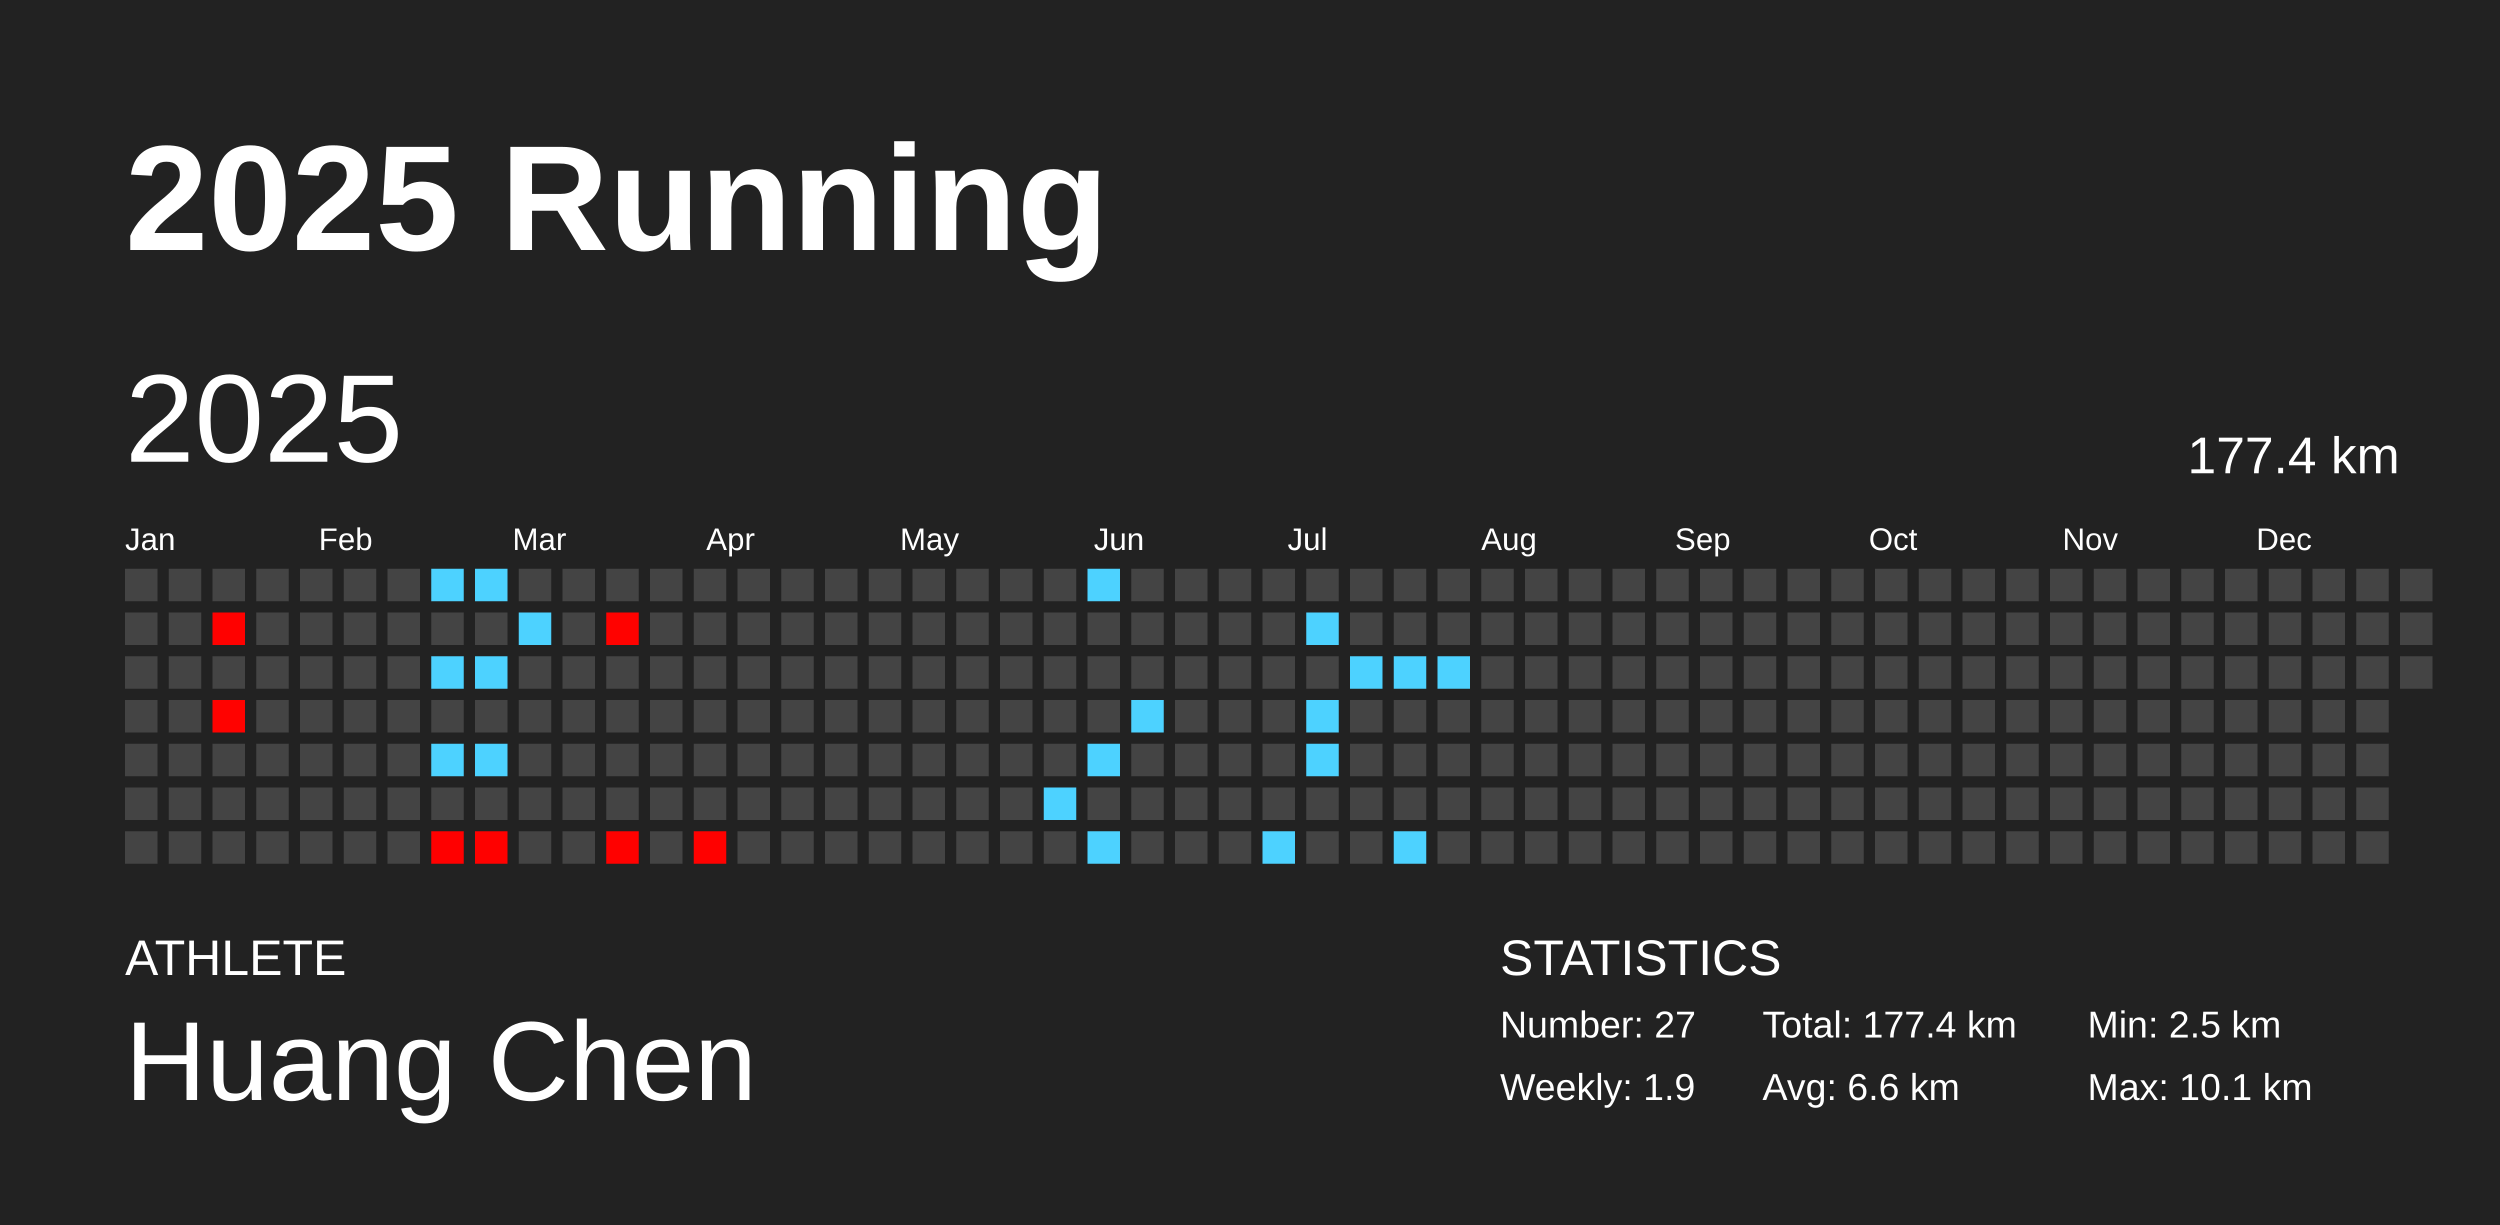
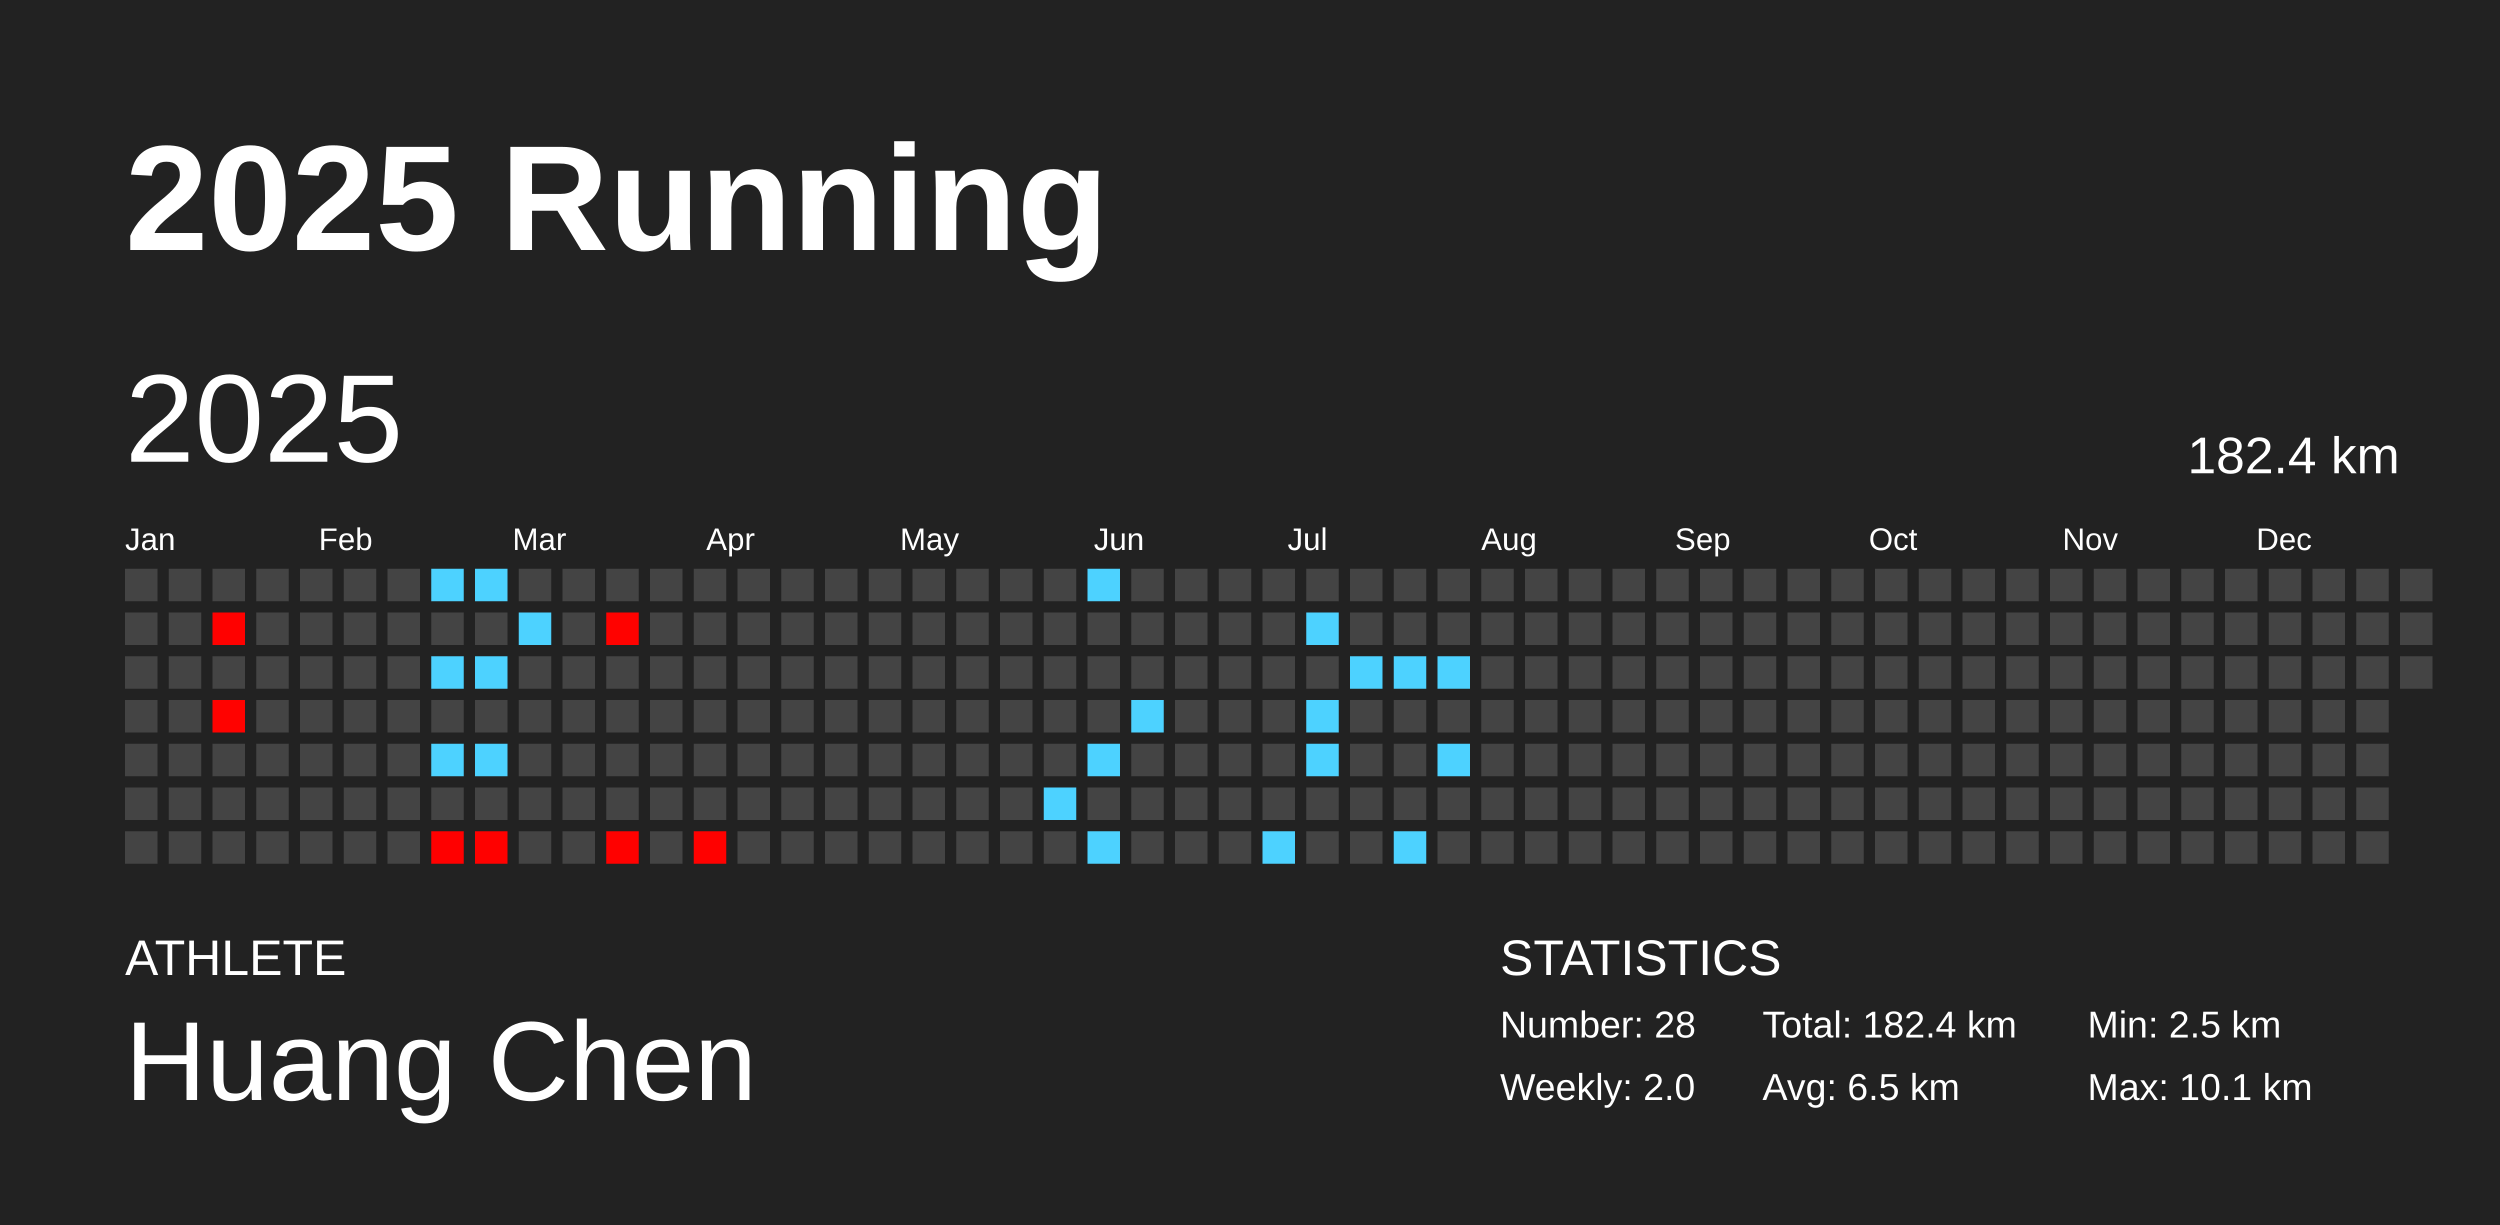
<svg xmlns="http://www.w3.org/2000/svg" baseProfile="full" height="98mm" version="1.1" viewBox="0,0,200,98" width="200mm">
  <defs />
  <rect fill="#222222" height="98" width="200" x="0" y="0" />
  <text fill="#FFFFFF" style="font-size:12px; font-family:Arial; font-weight:bold;" x="10" y="20">2025 Running</text>
  <text fill="#FFFFFF" style="font-size:4px; font-family:Arial" x="10" y="78">ATHLETE</text>
  <text fill="#FFFFFF" style="font-size:9px; font-family:Arial" x="10" y="88">Huang Chen</text>
  <text fill="#FFFFFF" style="font-size:4px; font-family:Arial" x="120" y="78">STATISTICS</text>
-   <text fill="#FFFFFF" style="font-size:3px; font-family:Arial" x="120" y="83">Number: 27</text>
-   <text fill="#FFFFFF" style="font-size:3px; font-family:Arial" x="120" y="88">Weekly: 1.9</text>
-   <text fill="#FFFFFF" style="font-size:3px; font-family:Arial" x="141" y="83">Total: 177.4 km</text>
-   <text fill="#FFFFFF" style="font-size:3px; font-family:Arial" x="141" y="88">Avg: 6.6 km</text>
+   <text fill="#FFFFFF" style="font-size:3px; font-family:Arial" x="120" y="83">Number: 28</text>
+   <text fill="#FFFFFF" style="font-size:3px; font-family:Arial" x="120" y="88">Weekly: 2.0</text>
+   <text fill="#FFFFFF" style="font-size:3px; font-family:Arial" x="141" y="83">Total: 182.4 km</text>
+   <text fill="#FFFFFF" style="font-size:3px; font-family:Arial" x="141" y="88">Avg: 6.5 km</text>
  <text fill="#FFFFFF" style="font-size:3px; font-family:Arial" x="167" y="83">Min: 2.5 km</text>
  <text fill="#FFFFFF" style="font-size:3px; font-family:Arial" x="167" y="88">Max: 10.1 km</text>
  <text dominant-baseline="hanging" fill="#FFFFFF" style="font-size:10.0px; font-family:Arial;" x="10" y="30">2025</text>
-   <text dominant-baseline="hanging" fill="#FFFFFF" style="font-size:4.125px; font-family:Arial;" x="175" y="35">177.4 km</text>
+   <text dominant-baseline="hanging" fill="#FFFFFF" style="font-size:4.125px; font-family:Arial;" x="175" y="35">182.4 km</text>
  <text fill="#FFFFFF" style="font-size:2.5px; font-family:Arial" x="10.0" y="44">Jan</text>
  <text fill="#FFFFFF" style="font-size:2.5px; font-family:Arial" x="25.5" y="44">Feb</text>
  <text fill="#FFFFFF" style="font-size:2.5px; font-family:Arial" x="41.0" y="44">Mar</text>
  <text fill="#FFFFFF" style="font-size:2.5px; font-family:Arial" x="56.5" y="44">Apr</text>
  <text fill="#FFFFFF" style="font-size:2.5px; font-family:Arial" x="72.0" y="44">May</text>
  <text fill="#FFFFFF" style="font-size:2.5px; font-family:Arial" x="87.5" y="44">Jun</text>
  <text fill="#FFFFFF" style="font-size:2.5px; font-family:Arial" x="103.0" y="44">Jul</text>
  <text fill="#FFFFFF" style="font-size:2.5px; font-family:Arial" x="118.5" y="44">Aug</text>
  <text fill="#FFFFFF" style="font-size:2.5px; font-family:Arial" x="134.0" y="44">Sep</text>
  <text fill="#FFFFFF" style="font-size:2.5px; font-family:Arial" x="149.5" y="44">Oct</text>
  <text fill="#FFFFFF" style="font-size:2.5px; font-family:Arial" x="165.0" y="44">Nov</text>
  <text fill="#FFFFFF" style="font-size:2.5px; font-family:Arial" x="180.5" y="44">Dec</text>
  <rect fill="#444444" height="2.6" width="2.6" x="10.0" y="45.5" />
  <rect fill="#444444" height="2.6" width="2.6" x="10.0" y="49.0" />
  <rect fill="#444444" height="2.6" width="2.6" x="10.0" y="52.5" />
  <rect fill="#444444" height="2.6" width="2.6" x="10.0" y="56.0" />
  <rect fill="#444444" height="2.6" width="2.6" x="10.0" y="59.5" />
  <rect fill="#444444" height="2.6" width="2.6" x="10.0" y="63.0" />
  <rect fill="#444444" height="2.6" width="2.6" x="10.0" y="66.5" />
  <rect fill="#444444" height="2.6" width="2.6" x="13.5" y="45.5" />
  <rect fill="#444444" height="2.6" width="2.6" x="13.5" y="49.0" />
  <rect fill="#444444" height="2.6" width="2.6" x="13.5" y="52.5" />
  <rect fill="#444444" height="2.6" width="2.6" x="13.5" y="56.0" />
  <rect fill="#444444" height="2.6" width="2.6" x="13.5" y="59.5" />
  <rect fill="#444444" height="2.6" width="2.6" x="13.5" y="63.0" />
  <rect fill="#444444" height="2.6" width="2.6" x="13.5" y="66.5" />
  <rect fill="#444444" height="2.6" width="2.6" x="17.0" y="45.5" />
  <rect fill="#ff0100" height="2.6" width="2.6" x="17.0" y="49.0" />
  <rect fill="#444444" height="2.6" width="2.6" x="17.0" y="52.5" />
  <rect fill="#ff0200" height="2.6" width="2.6" x="17.0" y="56.0" />
  <rect fill="#444444" height="2.6" width="2.6" x="17.0" y="59.5" />
  <rect fill="#444444" height="2.6" width="2.6" x="17.0" y="63.0" />
  <rect fill="#444444" height="2.6" width="2.6" x="17.0" y="66.5" />
  <rect fill="#444444" height="2.6" width="2.6" x="20.5" y="45.5" />
  <rect fill="#444444" height="2.6" width="2.6" x="20.5" y="49.0" />
  <rect fill="#444444" height="2.6" width="2.6" x="20.5" y="52.5" />
  <rect fill="#444444" height="2.6" width="2.6" x="20.5" y="56.0" />
  <rect fill="#444444" height="2.6" width="2.6" x="20.5" y="59.5" />
  <rect fill="#444444" height="2.6" width="2.6" x="20.5" y="63.0" />
  <rect fill="#444444" height="2.6" width="2.6" x="20.5" y="66.5" />
  <rect fill="#444444" height="2.6" width="2.6" x="24.0" y="45.5" />
  <rect fill="#444444" height="2.6" width="2.6" x="24.0" y="49.0" />
  <rect fill="#444444" height="2.6" width="2.6" x="24.0" y="52.5" />
  <rect fill="#444444" height="2.6" width="2.6" x="24.0" y="56.0" />
  <rect fill="#444444" height="2.6" width="2.6" x="24.0" y="59.5" />
  <rect fill="#444444" height="2.6" width="2.6" x="24.0" y="63.0" />
  <rect fill="#444444" height="2.6" width="2.6" x="24.0" y="66.5" />
  <rect fill="#444444" height="2.6" width="2.6" x="27.5" y="45.5" />
  <rect fill="#444444" height="2.6" width="2.6" x="27.5" y="49.0" />
  <rect fill="#444444" height="2.6" width="2.6" x="27.5" y="52.5" />
  <rect fill="#444444" height="2.6" width="2.6" x="27.5" y="56.0" />
  <rect fill="#444444" height="2.6" width="2.6" x="27.5" y="59.5" />
  <rect fill="#444444" height="2.6" width="2.6" x="27.5" y="63.0" />
  <rect fill="#444444" height="2.6" width="2.6" x="27.5" y="66.5" />
  <rect fill="#444444" height="2.6" width="2.6" x="31.0" y="45.5" />
  <rect fill="#444444" height="2.6" width="2.6" x="31.0" y="49.0" />
  <rect fill="#444444" height="2.6" width="2.6" x="31.0" y="52.5" />
  <rect fill="#444444" height="2.6" width="2.6" x="31.0" y="56.0" />
  <rect fill="#444444" height="2.6" width="2.6" x="31.0" y="59.5" />
  <rect fill="#444444" height="2.6" width="2.6" x="31.0" y="63.0" />
  <rect fill="#444444" height="2.6" width="2.6" x="31.0" y="66.5" />
  <rect fill="#4dd2ff" height="2.6" width="2.6" x="34.5" y="45.5" />
  <rect fill="#444444" height="2.6" width="2.6" x="34.5" y="49.0" />
  <rect fill="#4dd2ff" height="2.6" width="2.6" x="34.5" y="52.5" />
  <rect fill="#444444" height="2.6" width="2.6" x="34.5" y="56.0" />
  <rect fill="#4dd2ff" height="2.6" width="2.6" x="34.5" y="59.5" />
  <rect fill="#444444" height="2.6" width="2.6" x="34.5" y="63.0" />
  <rect fill="#ff0000" height="2.6" width="2.6" x="34.5" y="66.5" />
  <rect fill="#4dd2ff" height="2.6" width="2.6" x="38.0" y="45.5" />
  <rect fill="#444444" height="2.6" width="2.6" x="38.0" y="49.0" />
  <rect fill="#4dd2ff" height="2.6" width="2.6" x="38.0" y="52.5" />
  <rect fill="#444444" height="2.6" width="2.6" x="38.0" y="56.0" />
  <rect fill="#4dd2ff" height="2.6" width="2.6" x="38.0" y="59.5" />
  <rect fill="#444444" height="2.6" width="2.6" x="38.0" y="63.0" />
  <rect fill="#ff0100" height="2.6" width="2.6" x="38.0" y="66.5" />
  <rect fill="#444444" height="2.6" width="2.6" x="41.5" y="45.5" />
  <rect fill="#4dd2ff" height="2.6" width="2.6" x="41.5" y="49.0" />
  <rect fill="#444444" height="2.6" width="2.6" x="41.5" y="52.5" />
  <rect fill="#444444" height="2.6" width="2.6" x="41.5" y="56.0" />
  <rect fill="#444444" height="2.6" width="2.6" x="41.5" y="59.5" />
  <rect fill="#444444" height="2.6" width="2.6" x="41.5" y="63.0" />
  <rect fill="#444444" height="2.6" width="2.6" x="41.5" y="66.5" />
  <rect fill="#444444" height="2.6" width="2.6" x="45.0" y="45.5" />
  <rect fill="#444444" height="2.6" width="2.6" x="45.0" y="49.0" />
  <rect fill="#444444" height="2.6" width="2.6" x="45.0" y="52.5" />
  <rect fill="#444444" height="2.6" width="2.6" x="45.0" y="56.0" />
  <rect fill="#444444" height="2.6" width="2.6" x="45.0" y="59.5" />
  <rect fill="#444444" height="2.6" width="2.6" x="45.0" y="63.0" />
  <rect fill="#444444" height="2.6" width="2.6" x="45.0" y="66.5" />
  <rect fill="#444444" height="2.6" width="2.6" x="48.5" y="45.5" />
  <rect fill="#ff0200" height="2.6" width="2.6" x="48.5" y="49.0" />
  <rect fill="#444444" height="2.6" width="2.6" x="48.5" y="52.5" />
  <rect fill="#444444" height="2.6" width="2.6" x="48.5" y="56.0" />
  <rect fill="#444444" height="2.6" width="2.6" x="48.5" y="59.5" />
  <rect fill="#444444" height="2.6" width="2.6" x="48.5" y="63.0" />
  <rect fill="#ff0100" height="2.6" width="2.6" x="48.5" y="66.5" />
  <rect fill="#444444" height="2.6" width="2.6" x="52.0" y="45.5" />
  <rect fill="#444444" height="2.6" width="2.6" x="52.0" y="49.0" />
  <rect fill="#444444" height="2.6" width="2.6" x="52.0" y="52.5" />
  <rect fill="#444444" height="2.6" width="2.6" x="52.0" y="56.0" />
  <rect fill="#444444" height="2.6" width="2.6" x="52.0" y="59.5" />
  <rect fill="#444444" height="2.6" width="2.6" x="52.0" y="63.0" />
  <rect fill="#444444" height="2.6" width="2.6" x="52.0" y="66.5" />
  <rect fill="#444444" height="2.6" width="2.6" x="55.5" y="45.5" />
  <rect fill="#444444" height="2.6" width="2.6" x="55.5" y="49.0" />
  <rect fill="#444444" height="2.6" width="2.6" x="55.5" y="52.5" />
  <rect fill="#444444" height="2.6" width="2.6" x="55.5" y="56.0" />
  <rect fill="#444444" height="2.6" width="2.6" x="55.5" y="59.5" />
  <rect fill="#444444" height="2.6" width="2.6" x="55.5" y="63.0" />
  <rect fill="#ff0100" height="2.6" width="2.6" x="55.5" y="66.5" />
  <rect fill="#444444" height="2.6" width="2.6" x="59.0" y="45.5" />
  <rect fill="#444444" height="2.6" width="2.6" x="59.0" y="49.0" />
  <rect fill="#444444" height="2.6" width="2.6" x="59.0" y="52.5" />
  <rect fill="#444444" height="2.6" width="2.6" x="59.0" y="56.0" />
  <rect fill="#444444" height="2.6" width="2.6" x="59.0" y="59.5" />
  <rect fill="#444444" height="2.6" width="2.6" x="59.0" y="63.0" />
  <rect fill="#444444" height="2.6" width="2.6" x="59.0" y="66.5" />
  <rect fill="#444444" height="2.6" width="2.6" x="62.5" y="45.5" />
  <rect fill="#444444" height="2.6" width="2.6" x="62.5" y="49.0" />
  <rect fill="#444444" height="2.6" width="2.6" x="62.5" y="52.5" />
  <rect fill="#444444" height="2.6" width="2.6" x="62.5" y="56.0" />
  <rect fill="#444444" height="2.6" width="2.6" x="62.5" y="59.5" />
  <rect fill="#444444" height="2.6" width="2.6" x="62.5" y="63.0" />
  <rect fill="#444444" height="2.6" width="2.6" x="62.5" y="66.5" />
  <rect fill="#444444" height="2.6" width="2.6" x="66.0" y="45.5" />
  <rect fill="#444444" height="2.6" width="2.6" x="66.0" y="49.0" />
  <rect fill="#444444" height="2.6" width="2.6" x="66.0" y="52.5" />
  <rect fill="#444444" height="2.6" width="2.6" x="66.0" y="56.0" />
  <rect fill="#444444" height="2.6" width="2.6" x="66.0" y="59.5" />
  <rect fill="#444444" height="2.6" width="2.6" x="66.0" y="63.0" />
  <rect fill="#444444" height="2.6" width="2.6" x="66.0" y="66.5" />
  <rect fill="#444444" height="2.6" width="2.6" x="69.5" y="45.5" />
  <rect fill="#444444" height="2.6" width="2.6" x="69.5" y="49.0" />
  <rect fill="#444444" height="2.6" width="2.6" x="69.5" y="52.5" />
  <rect fill="#444444" height="2.6" width="2.6" x="69.5" y="56.0" />
  <rect fill="#444444" height="2.6" width="2.6" x="69.5" y="59.5" />
  <rect fill="#444444" height="2.6" width="2.6" x="69.5" y="63.0" />
  <rect fill="#444444" height="2.6" width="2.6" x="69.5" y="66.5" />
  <rect fill="#444444" height="2.6" width="2.6" x="73.0" y="45.5" />
  <rect fill="#444444" height="2.6" width="2.6" x="73.0" y="49.0" />
  <rect fill="#444444" height="2.6" width="2.6" x="73.0" y="52.5" />
  <rect fill="#444444" height="2.6" width="2.6" x="73.0" y="56.0" />
  <rect fill="#444444" height="2.6" width="2.6" x="73.0" y="59.5" />
  <rect fill="#444444" height="2.6" width="2.6" x="73.0" y="63.0" />
  <rect fill="#444444" height="2.6" width="2.6" x="73.0" y="66.5" />
  <rect fill="#444444" height="2.6" width="2.6" x="76.5" y="45.5" />
  <rect fill="#444444" height="2.6" width="2.6" x="76.5" y="49.0" />
  <rect fill="#444444" height="2.6" width="2.6" x="76.5" y="52.5" />
  <rect fill="#444444" height="2.6" width="2.6" x="76.5" y="56.0" />
  <rect fill="#444444" height="2.6" width="2.6" x="76.5" y="59.5" />
  <rect fill="#444444" height="2.6" width="2.6" x="76.5" y="63.0" />
  <rect fill="#444444" height="2.6" width="2.6" x="76.5" y="66.5" />
  <rect fill="#444444" height="2.6" width="2.6" x="80.0" y="45.5" />
  <rect fill="#444444" height="2.6" width="2.6" x="80.0" y="49.0" />
  <rect fill="#444444" height="2.6" width="2.6" x="80.0" y="52.5" />
  <rect fill="#444444" height="2.6" width="2.6" x="80.0" y="56.0" />
  <rect fill="#444444" height="2.6" width="2.6" x="80.0" y="59.5" />
  <rect fill="#444444" height="2.6" width="2.6" x="80.0" y="63.0" />
  <rect fill="#444444" height="2.6" width="2.6" x="80.0" y="66.5" />
  <rect fill="#444444" height="2.6" width="2.6" x="83.5" y="45.5" />
  <rect fill="#444444" height="2.6" width="2.6" x="83.5" y="49.0" />
  <rect fill="#444444" height="2.6" width="2.6" x="83.5" y="52.5" />
  <rect fill="#444444" height="2.6" width="2.6" x="83.5" y="56.0" />
  <rect fill="#444444" height="2.6" width="2.6" x="83.5" y="59.5" />
  <rect fill="#4dd2ff" height="2.6" width="2.6" x="83.5" y="63.0" />
  <rect fill="#444444" height="2.6" width="2.6" x="83.5" y="66.5" />
  <rect fill="#4dd2ff" height="2.6" width="2.6" x="87.0" y="45.5" />
  <rect fill="#444444" height="2.6" width="2.6" x="87.0" y="49.0" />
  <rect fill="#444444" height="2.6" width="2.6" x="87.0" y="52.5" />
  <rect fill="#444444" height="2.6" width="2.6" x="87.0" y="56.0" />
  <rect fill="#4dd2ff" height="2.6" width="2.6" x="87.0" y="59.5" />
  <rect fill="#444444" height="2.6" width="2.6" x="87.0" y="63.0" />
  <rect fill="#4dd2ff" height="2.6" width="2.6" x="87.0" y="66.5" />
  <rect fill="#444444" height="2.6" width="2.6" x="90.5" y="45.5" />
  <rect fill="#444444" height="2.6" width="2.6" x="90.5" y="49.0" />
  <rect fill="#444444" height="2.6" width="2.6" x="90.5" y="52.5" />
  <rect fill="#4dd2ff" height="2.6" width="2.6" x="90.5" y="56.0" />
  <rect fill="#444444" height="2.6" width="2.6" x="90.5" y="59.5" />
  <rect fill="#444444" height="2.6" width="2.6" x="90.5" y="63.0" />
  <rect fill="#444444" height="2.6" width="2.6" x="90.5" y="66.5" />
  <rect fill="#444444" height="2.6" width="2.6" x="94.0" y="45.5" />
  <rect fill="#444444" height="2.6" width="2.6" x="94.0" y="49.0" />
  <rect fill="#444444" height="2.6" width="2.6" x="94.0" y="52.5" />
  <rect fill="#444444" height="2.6" width="2.6" x="94.0" y="56.0" />
  <rect fill="#444444" height="2.6" width="2.6" x="94.0" y="59.5" />
  <rect fill="#444444" height="2.6" width="2.6" x="94.0" y="63.0" />
  <rect fill="#444444" height="2.6" width="2.6" x="94.0" y="66.5" />
  <rect fill="#444444" height="2.6" width="2.6" x="97.5" y="45.5" />
  <rect fill="#444444" height="2.6" width="2.6" x="97.5" y="49.0" />
  <rect fill="#444444" height="2.6" width="2.6" x="97.5" y="52.5" />
  <rect fill="#444444" height="2.6" width="2.6" x="97.5" y="56.0" />
  <rect fill="#444444" height="2.6" width="2.6" x="97.5" y="59.5" />
  <rect fill="#444444" height="2.6" width="2.6" x="97.5" y="63.0" />
  <rect fill="#444444" height="2.6" width="2.6" x="97.5" y="66.5" />
  <rect fill="#444444" height="2.6" width="2.6" x="101.0" y="45.5" />
  <rect fill="#444444" height="2.6" width="2.6" x="101.0" y="49.0" />
  <rect fill="#444444" height="2.6" width="2.6" x="101.0" y="52.5" />
  <rect fill="#444444" height="2.6" width="2.6" x="101.0" y="56.0" />
  <rect fill="#444444" height="2.6" width="2.6" x="101.0" y="59.5" />
  <rect fill="#444444" height="2.6" width="2.6" x="101.0" y="63.0" />
  <rect fill="#4dd2ff" height="2.6" width="2.6" x="101.0" y="66.5" />
  <rect fill="#444444" height="2.6" width="2.6" x="104.5" y="45.5" />
  <rect fill="#4dd2ff" height="2.6" width="2.6" x="104.5" y="49.0" />
  <rect fill="#444444" height="2.6" width="2.6" x="104.5" y="52.5" />
  <rect fill="#4dd2ff" height="2.6" width="2.6" x="104.5" y="56.0" />
  <rect fill="#4dd2ff" height="2.6" width="2.6" x="104.5" y="59.5" />
  <rect fill="#444444" height="2.6" width="2.6" x="104.5" y="63.0" />
  <rect fill="#444444" height="2.6" width="2.6" x="104.5" y="66.5" />
  <rect fill="#444444" height="2.6" width="2.6" x="108.0" y="45.5" />
  <rect fill="#444444" height="2.6" width="2.6" x="108.0" y="49.0" />
  <rect fill="#4dd2ff" height="2.6" width="2.6" x="108.0" y="52.5" />
  <rect fill="#444444" height="2.6" width="2.6" x="108.0" y="56.0" />
  <rect fill="#444444" height="2.6" width="2.6" x="108.0" y="59.5" />
  <rect fill="#444444" height="2.6" width="2.6" x="108.0" y="63.0" />
  <rect fill="#444444" height="2.6" width="2.6" x="108.0" y="66.5" />
  <rect fill="#444444" height="2.6" width="2.6" x="111.5" y="45.5" />
  <rect fill="#444444" height="2.6" width="2.6" x="111.5" y="49.0" />
  <rect fill="#4dd2ff" height="2.6" width="2.6" x="111.5" y="52.5" />
  <rect fill="#444444" height="2.6" width="2.6" x="111.5" y="56.0" />
  <rect fill="#444444" height="2.6" width="2.6" x="111.5" y="59.5" />
  <rect fill="#444444" height="2.6" width="2.6" x="111.5" y="63.0" />
  <rect fill="#4dd2ff" height="2.6" width="2.6" x="111.5" y="66.5" />
  <rect fill="#444444" height="2.6" width="2.6" x="115.0" y="45.5" />
  <rect fill="#444444" height="2.6" width="2.6" x="115.0" y="49.0" />
  <rect fill="#4dd2ff" height="2.6" width="2.6" x="115.0" y="52.5" />
  <rect fill="#444444" height="2.6" width="2.6" x="115.0" y="56.0" />
-   <rect fill="#444444" height="2.6" width="2.6" x="115.0" y="59.5" />
+   <rect fill="#4dd2ff" height="2.6" width="2.6" x="115.0" y="59.5" />
  <rect fill="#444444" height="2.6" width="2.6" x="115.0" y="63.0" />
  <rect fill="#444444" height="2.6" width="2.6" x="115.0" y="66.5" />
  <rect fill="#444444" height="2.6" width="2.6" x="118.5" y="45.5" />
  <rect fill="#444444" height="2.6" width="2.6" x="118.5" y="49.0" />
  <rect fill="#444444" height="2.6" width="2.6" x="118.5" y="52.5" />
  <rect fill="#444444" height="2.6" width="2.6" x="118.5" y="56.0" />
  <rect fill="#444444" height="2.6" width="2.6" x="118.5" y="59.5" />
  <rect fill="#444444" height="2.6" width="2.6" x="118.5" y="63.0" />
  <rect fill="#444444" height="2.6" width="2.6" x="118.5" y="66.5" />
  <rect fill="#444444" height="2.6" width="2.6" x="122.0" y="45.5" />
  <rect fill="#444444" height="2.6" width="2.6" x="122.0" y="49.0" />
  <rect fill="#444444" height="2.6" width="2.6" x="122.0" y="52.5" />
  <rect fill="#444444" height="2.6" width="2.6" x="122.0" y="56.0" />
  <rect fill="#444444" height="2.6" width="2.6" x="122.0" y="59.5" />
  <rect fill="#444444" height="2.6" width="2.6" x="122.0" y="63.0" />
  <rect fill="#444444" height="2.6" width="2.6" x="122.0" y="66.5" />
  <rect fill="#444444" height="2.6" width="2.6" x="125.5" y="45.5" />
  <rect fill="#444444" height="2.6" width="2.6" x="125.5" y="49.0" />
  <rect fill="#444444" height="2.6" width="2.6" x="125.5" y="52.5" />
  <rect fill="#444444" height="2.6" width="2.6" x="125.5" y="56.0" />
  <rect fill="#444444" height="2.6" width="2.6" x="125.5" y="59.5" />
  <rect fill="#444444" height="2.6" width="2.6" x="125.5" y="63.0" />
  <rect fill="#444444" height="2.6" width="2.6" x="125.5" y="66.5" />
  <rect fill="#444444" height="2.6" width="2.6" x="129.0" y="45.5" />
  <rect fill="#444444" height="2.6" width="2.6" x="129.0" y="49.0" />
  <rect fill="#444444" height="2.6" width="2.6" x="129.0" y="52.5" />
  <rect fill="#444444" height="2.6" width="2.6" x="129.0" y="56.0" />
  <rect fill="#444444" height="2.6" width="2.6" x="129.0" y="59.5" />
  <rect fill="#444444" height="2.6" width="2.6" x="129.0" y="63.0" />
  <rect fill="#444444" height="2.6" width="2.6" x="129.0" y="66.5" />
  <rect fill="#444444" height="2.6" width="2.6" x="132.5" y="45.5" />
  <rect fill="#444444" height="2.6" width="2.6" x="132.5" y="49.0" />
  <rect fill="#444444" height="2.6" width="2.6" x="132.5" y="52.5" />
  <rect fill="#444444" height="2.6" width="2.6" x="132.5" y="56.0" />
  <rect fill="#444444" height="2.6" width="2.6" x="132.5" y="59.5" />
  <rect fill="#444444" height="2.6" width="2.6" x="132.5" y="63.0" />
  <rect fill="#444444" height="2.6" width="2.6" x="132.5" y="66.5" />
  <rect fill="#444444" height="2.6" width="2.6" x="136.0" y="45.5" />
  <rect fill="#444444" height="2.6" width="2.6" x="136.0" y="49.0" />
  <rect fill="#444444" height="2.6" width="2.6" x="136.0" y="52.5" />
  <rect fill="#444444" height="2.6" width="2.6" x="136.0" y="56.0" />
  <rect fill="#444444" height="2.6" width="2.6" x="136.0" y="59.5" />
  <rect fill="#444444" height="2.6" width="2.6" x="136.0" y="63.0" />
  <rect fill="#444444" height="2.6" width="2.6" x="136.0" y="66.5" />
  <rect fill="#444444" height="2.6" width="2.6" x="139.5" y="45.5" />
  <rect fill="#444444" height="2.6" width="2.6" x="139.5" y="49.0" />
  <rect fill="#444444" height="2.6" width="2.6" x="139.5" y="52.5" />
  <rect fill="#444444" height="2.6" width="2.6" x="139.5" y="56.0" />
  <rect fill="#444444" height="2.6" width="2.6" x="139.5" y="59.5" />
  <rect fill="#444444" height="2.6" width="2.6" x="139.5" y="63.0" />
  <rect fill="#444444" height="2.6" width="2.6" x="139.5" y="66.5" />
  <rect fill="#444444" height="2.6" width="2.6" x="143.0" y="45.5" />
  <rect fill="#444444" height="2.6" width="2.6" x="143.0" y="49.0" />
  <rect fill="#444444" height="2.6" width="2.6" x="143.0" y="52.5" />
  <rect fill="#444444" height="2.6" width="2.6" x="143.0" y="56.0" />
  <rect fill="#444444" height="2.6" width="2.6" x="143.0" y="59.5" />
  <rect fill="#444444" height="2.6" width="2.6" x="143.0" y="63.0" />
  <rect fill="#444444" height="2.6" width="2.6" x="143.0" y="66.5" />
  <rect fill="#444444" height="2.6" width="2.6" x="146.5" y="45.5" />
  <rect fill="#444444" height="2.6" width="2.6" x="146.5" y="49.0" />
  <rect fill="#444444" height="2.6" width="2.6" x="146.5" y="52.5" />
  <rect fill="#444444" height="2.6" width="2.6" x="146.5" y="56.0" />
  <rect fill="#444444" height="2.6" width="2.6" x="146.5" y="59.5" />
  <rect fill="#444444" height="2.6" width="2.6" x="146.5" y="63.0" />
  <rect fill="#444444" height="2.6" width="2.6" x="146.5" y="66.5" />
  <rect fill="#444444" height="2.6" width="2.6" x="150.0" y="45.5" />
  <rect fill="#444444" height="2.6" width="2.6" x="150.0" y="49.0" />
  <rect fill="#444444" height="2.6" width="2.6" x="150.0" y="52.5" />
  <rect fill="#444444" height="2.6" width="2.6" x="150.0" y="56.0" />
  <rect fill="#444444" height="2.6" width="2.6" x="150.0" y="59.5" />
  <rect fill="#444444" height="2.6" width="2.6" x="150.0" y="63.0" />
  <rect fill="#444444" height="2.6" width="2.6" x="150.0" y="66.5" />
  <rect fill="#444444" height="2.6" width="2.6" x="153.5" y="45.5" />
  <rect fill="#444444" height="2.6" width="2.6" x="153.5" y="49.0" />
  <rect fill="#444444" height="2.6" width="2.6" x="153.5" y="52.5" />
  <rect fill="#444444" height="2.6" width="2.6" x="153.5" y="56.0" />
  <rect fill="#444444" height="2.6" width="2.6" x="153.5" y="59.5" />
  <rect fill="#444444" height="2.6" width="2.6" x="153.5" y="63.0" />
  <rect fill="#444444" height="2.6" width="2.6" x="153.5" y="66.5" />
  <rect fill="#444444" height="2.6" width="2.6" x="157.0" y="45.5" />
  <rect fill="#444444" height="2.6" width="2.6" x="157.0" y="49.0" />
  <rect fill="#444444" height="2.6" width="2.6" x="157.0" y="52.5" />
  <rect fill="#444444" height="2.6" width="2.6" x="157.0" y="56.0" />
  <rect fill="#444444" height="2.6" width="2.6" x="157.0" y="59.5" />
  <rect fill="#444444" height="2.6" width="2.6" x="157.0" y="63.0" />
  <rect fill="#444444" height="2.6" width="2.6" x="157.0" y="66.5" />
  <rect fill="#444444" height="2.6" width="2.6" x="160.5" y="45.5" />
  <rect fill="#444444" height="2.6" width="2.6" x="160.5" y="49.0" />
  <rect fill="#444444" height="2.6" width="2.6" x="160.5" y="52.5" />
  <rect fill="#444444" height="2.6" width="2.6" x="160.5" y="56.0" />
  <rect fill="#444444" height="2.6" width="2.6" x="160.5" y="59.5" />
  <rect fill="#444444" height="2.6" width="2.6" x="160.5" y="63.0" />
  <rect fill="#444444" height="2.6" width="2.6" x="160.5" y="66.5" />
  <rect fill="#444444" height="2.6" width="2.6" x="164.0" y="45.5" />
  <rect fill="#444444" height="2.6" width="2.6" x="164.0" y="49.0" />
  <rect fill="#444444" height="2.6" width="2.6" x="164.0" y="52.5" />
  <rect fill="#444444" height="2.6" width="2.6" x="164.0" y="56.0" />
  <rect fill="#444444" height="2.6" width="2.6" x="164.0" y="59.5" />
  <rect fill="#444444" height="2.6" width="2.6" x="164.0" y="63.0" />
  <rect fill="#444444" height="2.6" width="2.6" x="164.0" y="66.5" />
  <rect fill="#444444" height="2.6" width="2.6" x="167.5" y="45.5" />
  <rect fill="#444444" height="2.6" width="2.6" x="167.5" y="49.0" />
  <rect fill="#444444" height="2.6" width="2.6" x="167.5" y="52.5" />
  <rect fill="#444444" height="2.6" width="2.6" x="167.5" y="56.0" />
  <rect fill="#444444" height="2.6" width="2.6" x="167.5" y="59.5" />
  <rect fill="#444444" height="2.6" width="2.6" x="167.5" y="63.0" />
  <rect fill="#444444" height="2.6" width="2.6" x="167.5" y="66.5" />
  <rect fill="#444444" height="2.6" width="2.6" x="171.0" y="45.5" />
  <rect fill="#444444" height="2.6" width="2.6" x="171.0" y="49.0" />
  <rect fill="#444444" height="2.6" width="2.6" x="171.0" y="52.5" />
  <rect fill="#444444" height="2.6" width="2.6" x="171.0" y="56.0" />
  <rect fill="#444444" height="2.6" width="2.6" x="171.0" y="59.5" />
  <rect fill="#444444" height="2.6" width="2.6" x="171.0" y="63.0" />
  <rect fill="#444444" height="2.6" width="2.6" x="171.0" y="66.5" />
  <rect fill="#444444" height="2.6" width="2.6" x="174.5" y="45.5" />
  <rect fill="#444444" height="2.6" width="2.6" x="174.5" y="49.0" />
  <rect fill="#444444" height="2.6" width="2.6" x="174.5" y="52.5" />
  <rect fill="#444444" height="2.6" width="2.6" x="174.5" y="56.0" />
  <rect fill="#444444" height="2.6" width="2.6" x="174.5" y="59.5" />
  <rect fill="#444444" height="2.6" width="2.6" x="174.5" y="63.0" />
  <rect fill="#444444" height="2.6" width="2.6" x="174.5" y="66.5" />
  <rect fill="#444444" height="2.6" width="2.6" x="178.0" y="45.5" />
  <rect fill="#444444" height="2.6" width="2.6" x="178.0" y="49.0" />
  <rect fill="#444444" height="2.6" width="2.6" x="178.0" y="52.5" />
  <rect fill="#444444" height="2.6" width="2.6" x="178.0" y="56.0" />
  <rect fill="#444444" height="2.6" width="2.6" x="178.0" y="59.5" />
  <rect fill="#444444" height="2.6" width="2.6" x="178.0" y="63.0" />
  <rect fill="#444444" height="2.6" width="2.6" x="178.0" y="66.5" />
  <rect fill="#444444" height="2.6" width="2.6" x="181.5" y="45.5" />
  <rect fill="#444444" height="2.6" width="2.6" x="181.5" y="49.0" />
  <rect fill="#444444" height="2.6" width="2.6" x="181.5" y="52.5" />
  <rect fill="#444444" height="2.6" width="2.6" x="181.5" y="56.0" />
  <rect fill="#444444" height="2.6" width="2.6" x="181.5" y="59.5" />
  <rect fill="#444444" height="2.6" width="2.6" x="181.5" y="63.0" />
  <rect fill="#444444" height="2.6" width="2.6" x="181.5" y="66.5" />
  <rect fill="#444444" height="2.6" width="2.6" x="185.0" y="45.5" />
  <rect fill="#444444" height="2.6" width="2.6" x="185.0" y="49.0" />
  <rect fill="#444444" height="2.6" width="2.6" x="185.0" y="52.5" />
  <rect fill="#444444" height="2.6" width="2.6" x="185.0" y="56.0" />
  <rect fill="#444444" height="2.6" width="2.6" x="185.0" y="59.5" />
  <rect fill="#444444" height="2.6" width="2.6" x="185.0" y="63.0" />
  <rect fill="#444444" height="2.6" width="2.6" x="185.0" y="66.5" />
  <rect fill="#444444" height="2.6" width="2.6" x="188.5" y="45.5" />
  <rect fill="#444444" height="2.6" width="2.6" x="188.5" y="49.0" />
  <rect fill="#444444" height="2.6" width="2.6" x="188.5" y="52.5" />
  <rect fill="#444444" height="2.6" width="2.6" x="188.5" y="56.0" />
  <rect fill="#444444" height="2.6" width="2.6" x="188.5" y="59.5" />
  <rect fill="#444444" height="2.6" width="2.6" x="188.5" y="63.0" />
  <rect fill="#444444" height="2.6" width="2.6" x="188.5" y="66.5" />
  <rect fill="#444444" height="2.6" width="2.6" x="192.0" y="45.5" />
  <rect fill="#444444" height="2.6" width="2.6" x="192.0" y="49.0" />
  <rect fill="#444444" height="2.6" width="2.6" x="192.0" y="52.5" />
</svg>
